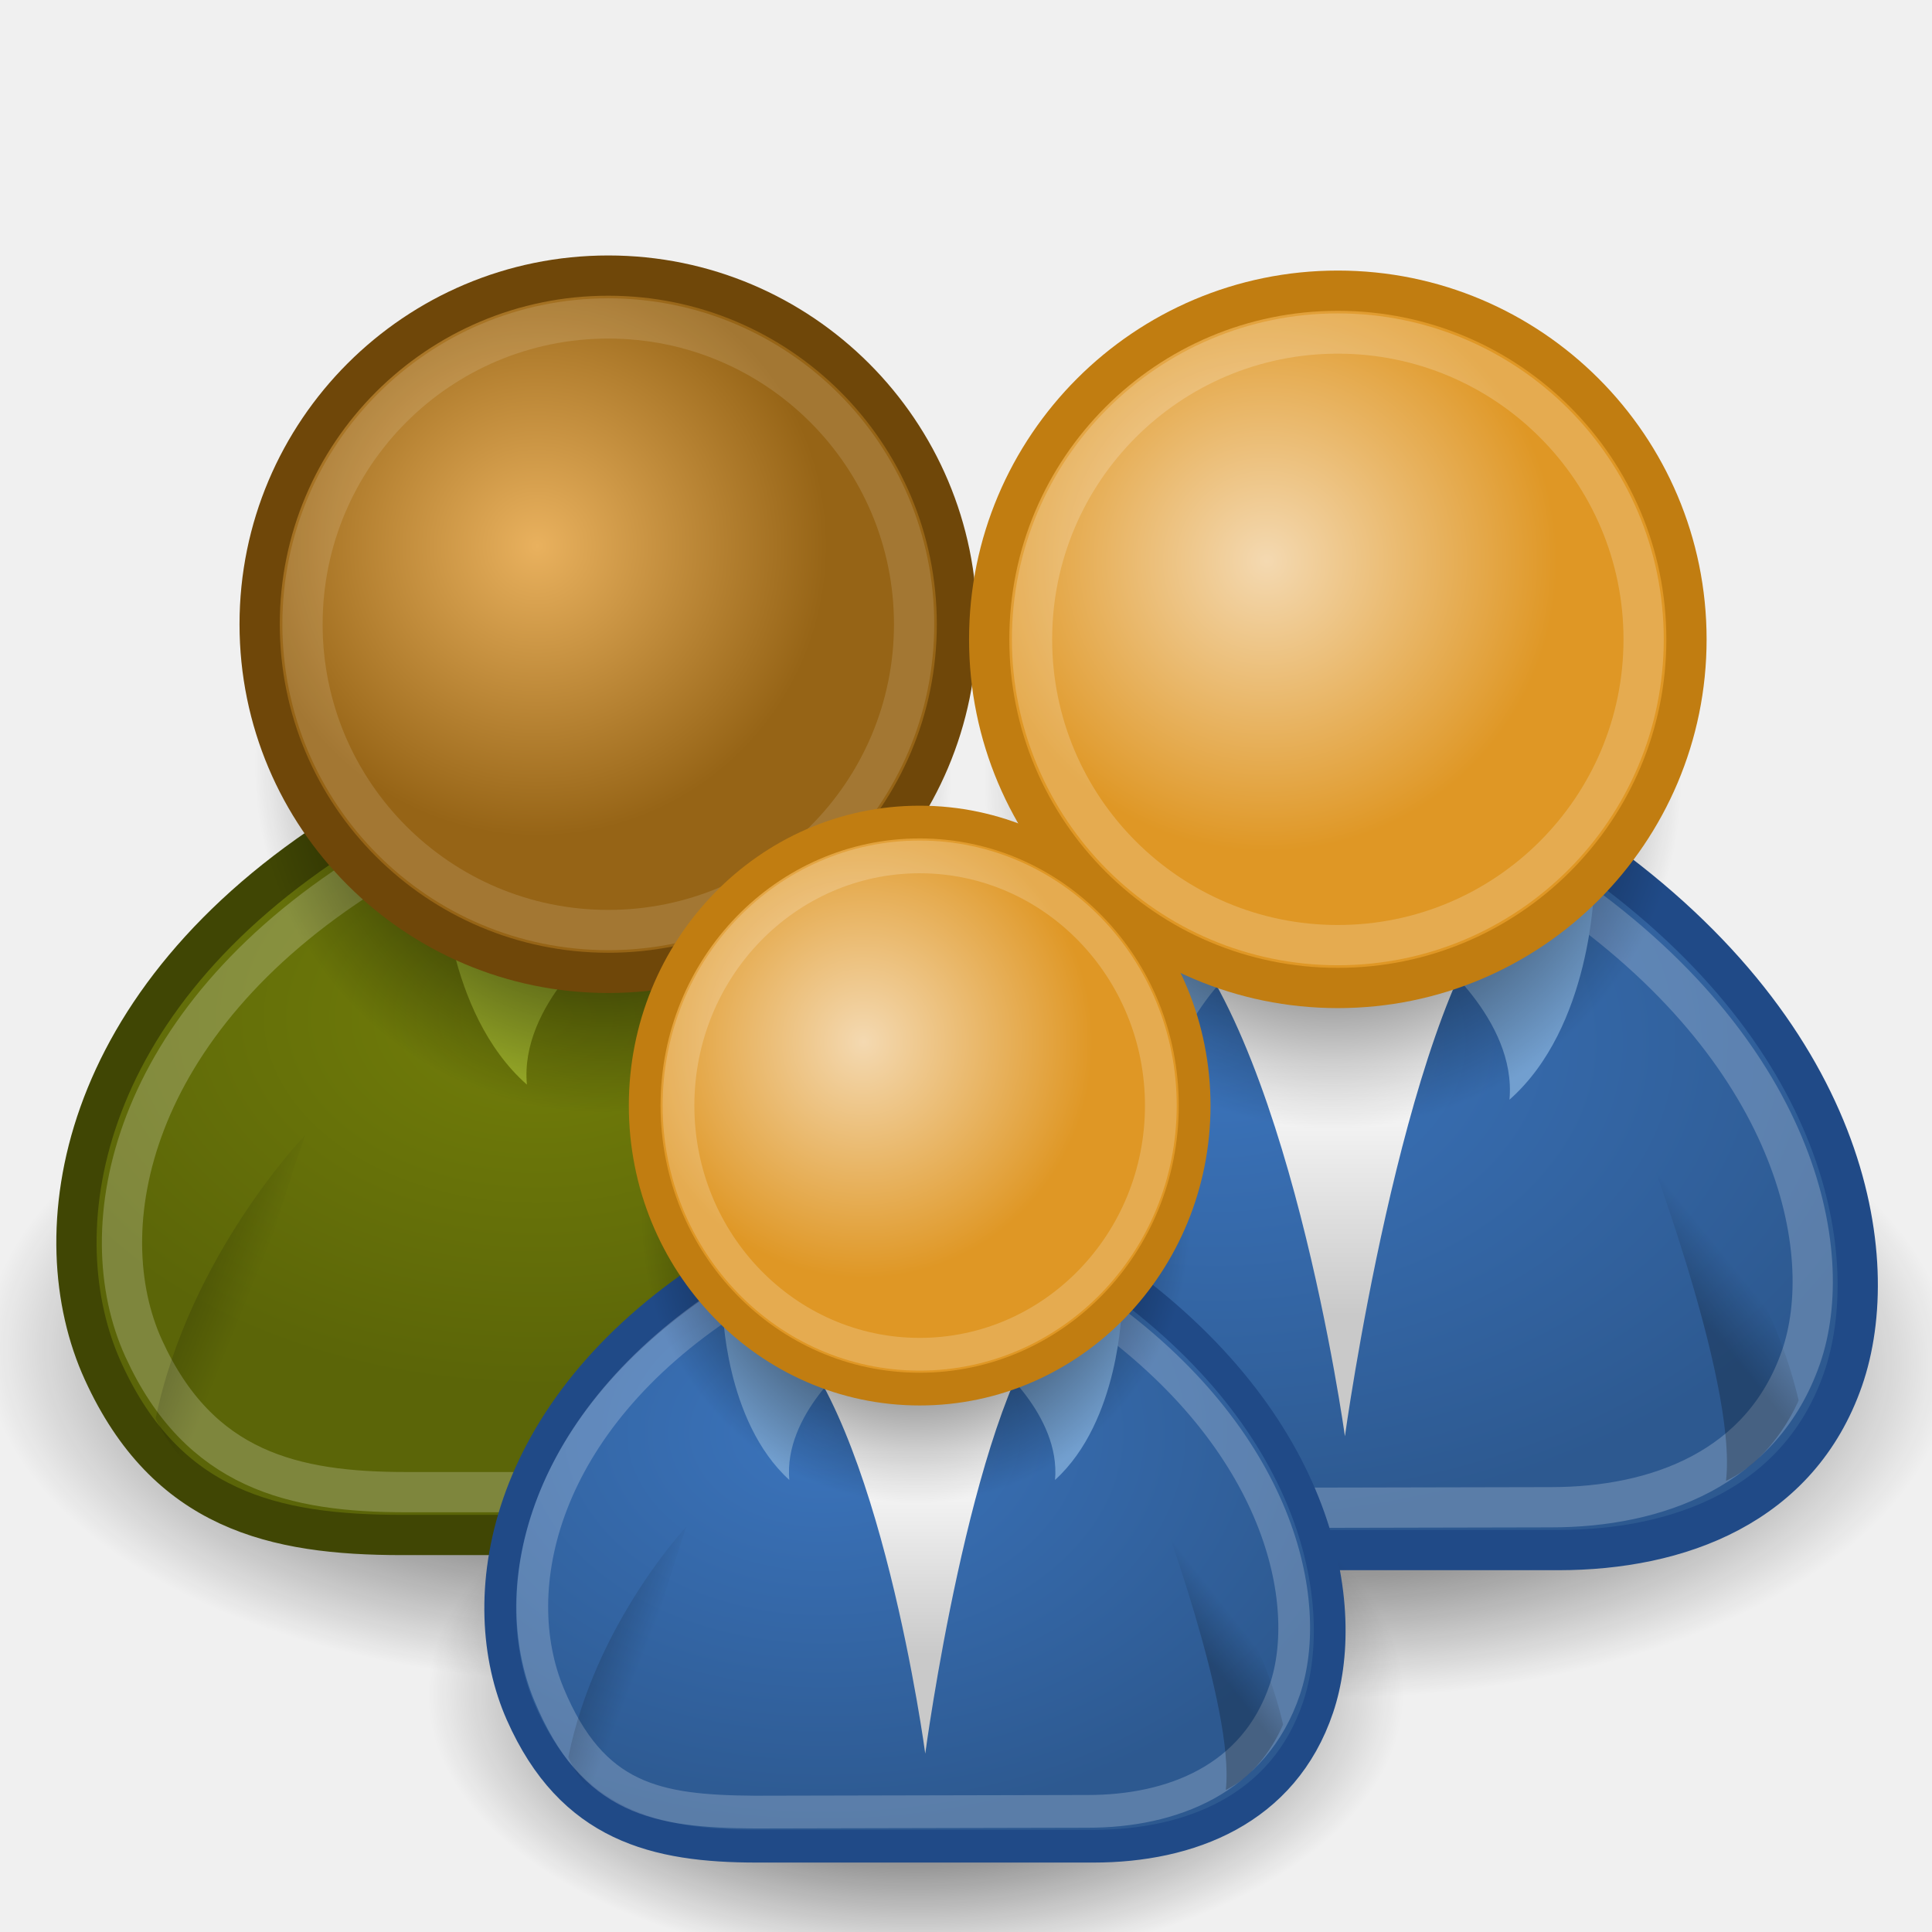
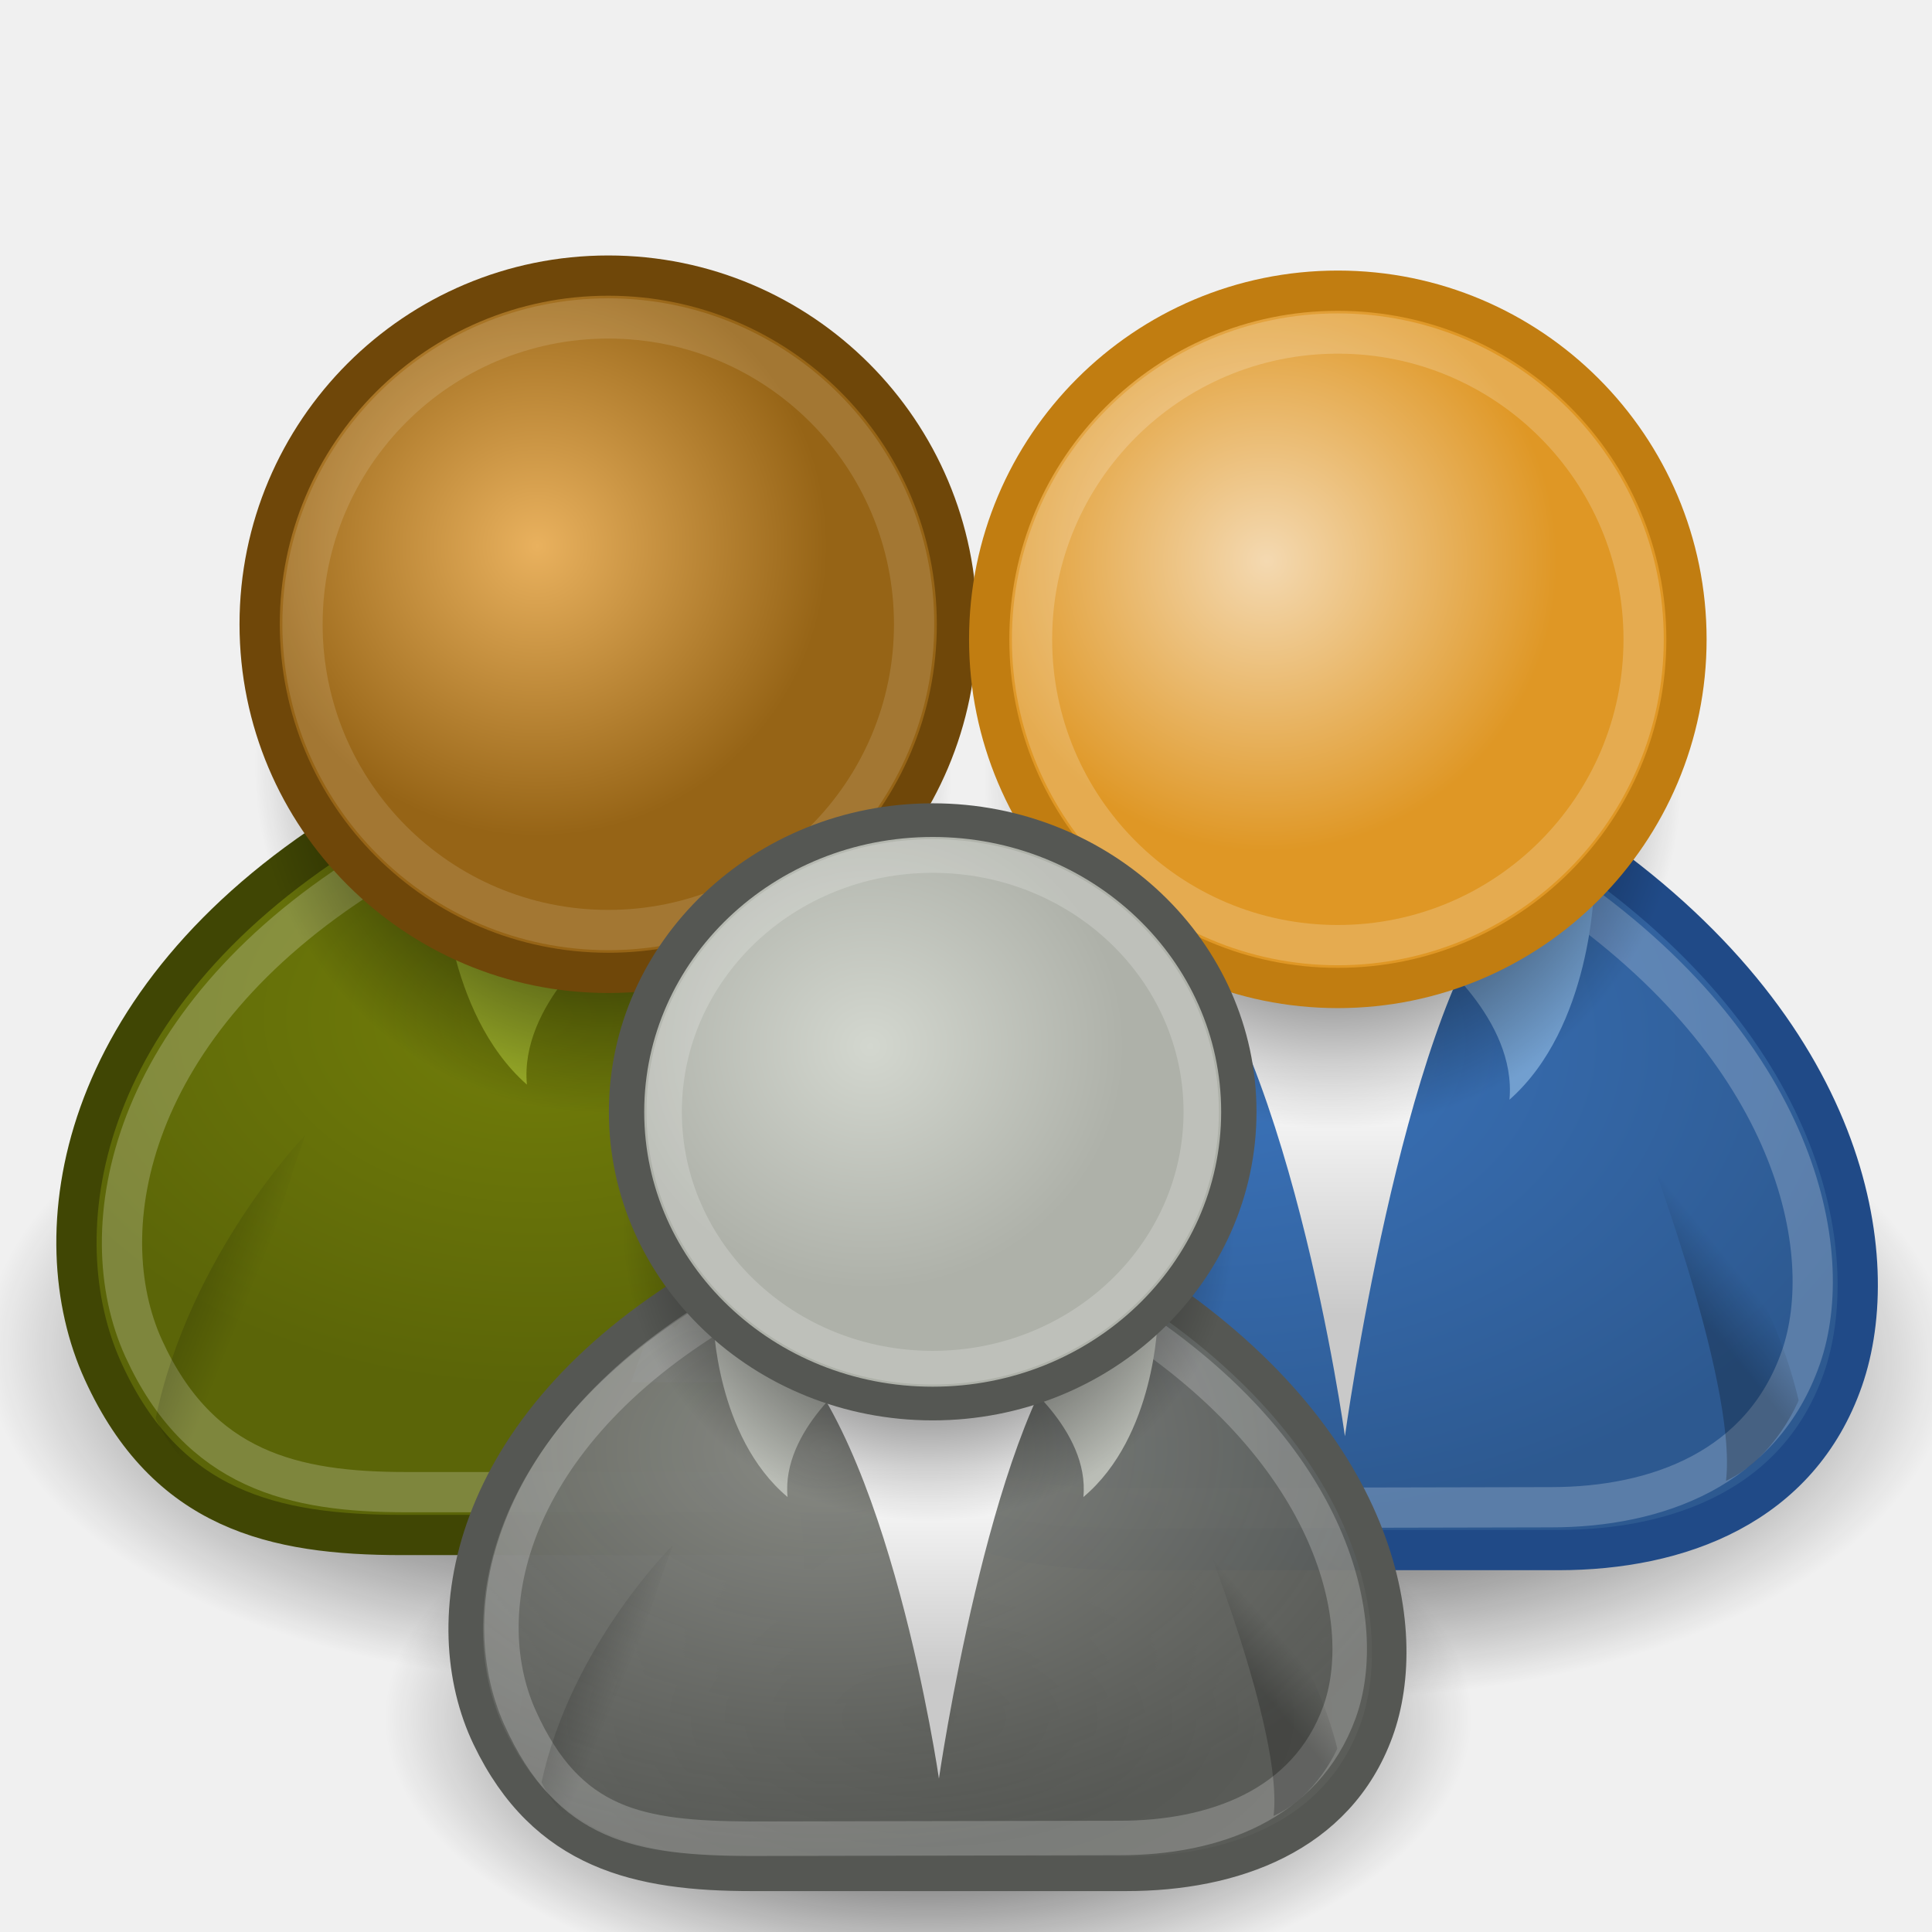
<svg xmlns="http://www.w3.org/2000/svg" xmlns:xlink="http://www.w3.org/1999/xlink" width="48px" height="48px" id="svg2108">
  <defs id="defs3">
+     <linearGradient xlink:href="#linearGradient3824" id="linearGradient1739" gradientUnits="userSpaceOnUse" gradientTransform="matrix(1.386065,0,0,1.320668,-57.80026,8.794486)" x1="30.936" y1="29.553" x2="30.936" y2="35.803" />
+     <linearGradient xlink:href="#linearGradient4356" id="linearGradient1736" gradientUnits="userSpaceOnUse" gradientTransform="matrix(-1.355135,0.277439,0.291178,1.291197,17.35724,3.355106)" x1="22.687" y1="36.39" x2="21.408" y2="35.74" />
+     <radialGradient xlink:href="#linearGradient3816" id="radialGradient1702" gradientUnits="userSpaceOnUse" cx="31.113" cy="19.009" fx="31.113" fy="19.009" r="8.662" />
+     <linearGradient id="linearGradient3493">
+       <stop id="stop3495" offset="0" style="stop-color:#888a85;stop-opacity:1;" />
+       <stop id="stop3497" offset="1" style="stop-color:#555753;stop-opacity:0.941;" />
+     </linearGradient>
+     <radialGradient xlink:href="#linearGradient3493" id="radialGradient1732" gradientUnits="userSpaceOnUse" gradientTransform="matrix(1.798508,3.805072e-16,-2.72323e-16,1.168568,-52.17368,24.56388)" cx="28.09" cy="27.203" fx="28.09" fy="27.203" r="13.565" />
+     <linearGradient xlink:href="#linearGradient3824" id="linearGradient1729" gradientUnits="userSpaceOnUse" gradientTransform="matrix(1.386065,0,0,1.320668,-40.58826,18.03917)" x1="30.936" y1="29.553" x2="30.936" y2="35.803" />
+     <radialGradient xlink:href="#linearGradient3816" id="radialGradient1708" gradientUnits="userSpaceOnUse" cx="31.113" cy="19.009" fx="31.113" fy="19.009" r="8.662" />
+     <linearGradient id="linearGradient2614">
+       <stop id="stop2616" offset="0" style="stop-color:#d3d7cf;stop-opacity:1;" />
+       <stop id="stop2618" offset="1" style="stop-color:#aeb1a9;stop-opacity:1;" />
+     </linearGradient>
+     <radialGradient xlink:href="#linearGradient2614" id="radialGradient1710" gradientUnits="userSpaceOnUse" gradientTransform="matrix(0.787998,3.877637e-16,-3.877637e-16,0.787998,6.221198,3.617627)" cx="29.345" cy="17.064" fx="29.345" fy="17.064" r="9.162" />
+     <linearGradient xlink:href="#linearGradient4356" id="linearGradient1720" gradientUnits="userSpaceOnUse" gradientTransform="matrix(1.363022,0.239817,-0.251693,1.298712,-31.9507,14.53746)" x1="20.662" y1="35.818" x2="22.627" y2="36.218" />
+     <linearGradient xlink:href="#linearGradient4356" id="linearGradient1717" gradientUnits="userSpaceOnUse" gradientTransform="matrix(-1.355135,0.277439,0.291178,1.291197,35.79723,12.82885)" x1="22.687" y1="36.39" x2="21.408" y2="35.74" />
    <linearGradient id="linearGradient4356">
      <stop style="stop-color:#000000;stop-opacity:1;" offset="0" id="stop4358" />
      <stop style="stop-color:#000000;stop-opacity:0;" offset="1" id="stop4360" />
    </linearGradient>
    <linearGradient id="linearGradient4344">
      <stop style="stop-color:#727e0a;stop-opacity:1;" offset="0" id="stop4346" />
      <stop style="stop-color:#5b6508;stop-opacity:1;" offset="1" id="stop4348" />
    </linearGradient>
    <linearGradient id="linearGradient4338">
      <stop id="stop4340" offset="0" style="stop-color:#e9b15e;stop-opacity:1;" />
      <stop id="stop4342" offset="1" style="stop-color:#966416;stop-opacity:1;" />
    </linearGradient>
    <linearGradient id="linearGradient4163">
      <stop style="stop-color:#3b74bc;stop-opacity:1;" offset="0" id="stop4165" />
      <stop style="stop-color:#2d5990;stop-opacity:1;" offset="1" id="stop4167" />
    </linearGradient>
    <linearGradient id="linearGradient3824">
      <stop style="stop-color:#ffffff;stop-opacity:1;" offset="0" id="stop3826" />
      <stop style="stop-color:#c9c9c9;stop-opacity:1;" offset="1" id="stop3828" />
    </linearGradient>
    <linearGradient id="linearGradient3816">
      <stop style="stop-color:#000000;stop-opacity:1;" offset="0" id="stop3818" />
      <stop style="stop-color:#000000;stop-opacity:0;" offset="1" id="stop3820" />
    </linearGradient>
    <linearGradient id="linearGradient3800">
      <stop style="stop-color:#f4d9b1;stop-opacity:1;" offset="0" id="stop3802" />
      <stop style="stop-color:#df9725;stop-opacity:1;" offset="1" id="stop3804" />
    </linearGradient>
    <radialGradient xlink:href="#linearGradient3800" id="radialGradient3806" cx="29.345" cy="17.064" fx="29.345" fy="17.064" r="9.162" gradientUnits="userSpaceOnUse" />
    <linearGradient xlink:href="#linearGradient3824" id="linearGradient4175" gradientUnits="userSpaceOnUse" x1="30.936" y1="29.553" x2="30.936" y2="35.803" gradientTransform="translate(0.707108,0)" />
    <linearGradient xlink:href="#linearGradient3824" id="linearGradient4326" gradientUnits="userSpaceOnUse" gradientTransform="translate(-12.41789,-7)" x1="30.936" y1="29.553" x2="30.936" y2="35.803" />
    <radialGradient xlink:href="#linearGradient4338" id="radialGradient4328" gradientUnits="userSpaceOnUse" gradientTransform="matrix(0.787998,0,0,0.787998,6.221198,3.617627)" cx="29.345" cy="17.064" fx="29.345" fy="17.064" r="9.162" />
    <radialGradient xlink:href="#linearGradient3816" id="radialGradient4330" gradientUnits="userSpaceOnUse" cx="31.113" cy="19.009" fx="31.113" fy="19.009" r="8.662" />
    <linearGradient xlink:href="#linearGradient3824" id="linearGradient4332" gradientUnits="userSpaceOnUse" x1="30.936" y1="29.553" x2="30.936" y2="35.803" gradientTransform="translate(-13.125,-7)" />
    <radialGradient xlink:href="#linearGradient3816" id="radialGradient4336" gradientUnits="userSpaceOnUse" cx="31.113" cy="19.009" fx="31.113" fy="19.009" r="8.662" />
    <radialGradient xlink:href="#linearGradient4344" id="radialGradient4350" cx="16.215" cy="19.836" fx="16.215" fy="19.836" r="13.565" gradientTransform="matrix(1,0,0,0.681917,0,8.233773)" gradientUnits="userSpaceOnUse" />
    <linearGradient xlink:href="#linearGradient4356" id="linearGradient4372" gradientUnits="userSpaceOnUse" gradientTransform="matrix(0.983375,0.181588,-0.181588,0.983375,-7.07212,-9.82492)" x1="20.662" y1="35.818" x2="22.627" y2="36.218" />
    <linearGradient xlink:href="#linearGradient4356" id="linearGradient4374" gradientUnits="userSpaceOnUse" gradientTransform="matrix(-0.977685,0.210075,0.210075,0.977685,41.80576,-11.11866)" x1="22.687" y1="36.39" x2="21.408" y2="35.74" />
    <linearGradient xlink:href="#linearGradient4356" id="linearGradient1366" gradientUnits="userSpaceOnUse" gradientTransform="matrix(-0.977685,0.210075,0.210075,0.977685,41.80576,-11.11866)" x1="22.687" y1="36.39" x2="21.408" y2="35.74" />
    <linearGradient xlink:href="#linearGradient4356" id="linearGradient1369" gradientUnits="userSpaceOnUse" gradientTransform="matrix(0.983375,0.181588,-0.181588,0.983375,-7.07212,-9.82492)" x1="20.662" y1="35.818" x2="22.627" y2="36.218" />
    <linearGradient xlink:href="#linearGradient3824" id="linearGradient1372" gradientUnits="userSpaceOnUse" gradientTransform="translate(-12.41789,-7)" x1="30.936" y1="29.553" x2="30.936" y2="35.803" />
    <radialGradient xlink:href="#linearGradient4344" id="radialGradient1381" gradientUnits="userSpaceOnUse" gradientTransform="matrix(1,0,0,0.681917,0,8.233773)" cx="16.215" cy="19.836" fx="16.215" fy="19.836" r="13.565" />
    <radialGradient xlink:href="#linearGradient3816" id="radialGradient1978" gradientUnits="userSpaceOnUse" cx="31.113" cy="19.009" fx="31.113" fy="19.009" r="8.662" />
    <radialGradient xlink:href="#linearGradient4163" id="radialGradient1980" gradientUnits="userSpaceOnUse" gradientTransform="matrix(1.297564,0,0,0.884831,-8.358505,4.940469)" cx="28.09" cy="27.203" fx="28.09" fy="27.203" r="13.565" />
    <linearGradient xlink:href="#linearGradient3824" id="linearGradient1982" gradientUnits="userSpaceOnUse" x1="30.936" y1="29.553" x2="30.936" y2="35.803" />
    <radialGradient xlink:href="#linearGradient3816" id="radialGradient1984" gradientUnits="userSpaceOnUse" cx="31.113" cy="19.009" fx="31.113" fy="19.009" r="8.662" />
    <radialGradient xlink:href="#linearGradient3800" id="radialGradient1986" gradientUnits="userSpaceOnUse" gradientTransform="matrix(0.787998,0,0,0.787998,6.221198,3.617627)" cx="29.345" cy="17.064" fx="29.345" fy="17.064" r="9.162" />
    <linearGradient xlink:href="#linearGradient4356" id="linearGradient1988" gradientUnits="userSpaceOnUse" gradientTransform="matrix(0.983375,0.181588,-0.181588,0.983375,6.231716,-2.651466)" x1="20.662" y1="35.818" x2="22.627" y2="36.218" />
    <linearGradient xlink:href="#linearGradient4356" id="linearGradient1990" gradientUnits="userSpaceOnUse" gradientTransform="matrix(-0.977685,0.210075,0.210075,0.977685,55.1096,-3.945209)" x1="22.687" y1="36.39" x2="21.408" y2="35.74" />
    <radialGradient xlink:href="#linearGradient3816" id="radialGradient2343" gradientUnits="userSpaceOnUse" cx="31.113" cy="19.009" fx="31.113" fy="19.009" r="8.662" />
    <radialGradient xlink:href="#linearGradient4163" id="radialGradient2345" gradientUnits="userSpaceOnUse" gradientTransform="matrix(1.297564,0,0,0.884831,-8.358505,4.940469)" cx="28.09" cy="27.203" fx="28.09" fy="27.203" r="13.565" />
    <linearGradient xlink:href="#linearGradient3824" id="linearGradient2347" gradientUnits="userSpaceOnUse" x1="30.936" y1="29.553" x2="30.936" y2="35.803" />
    <radialGradient xlink:href="#linearGradient3816" id="radialGradient2349" gradientUnits="userSpaceOnUse" cx="31.113" cy="19.009" fx="31.113" fy="19.009" r="8.662" />
    <radialGradient xlink:href="#linearGradient3800" id="radialGradient2351" gradientUnits="userSpaceOnUse" gradientTransform="matrix(0.787998,0,0,0.787998,6.221198,3.617627)" cx="29.345" cy="17.064" fx="29.345" fy="17.064" r="9.162" />
    <linearGradient xlink:href="#linearGradient4356" id="linearGradient2353" gradientUnits="userSpaceOnUse" gradientTransform="matrix(0.983375,0.181588,-0.181588,0.983375,6.231716,-2.651466)" x1="20.662" y1="35.818" x2="22.627" y2="36.218" />
    <linearGradient xlink:href="#linearGradient4356" id="linearGradient2355" gradientUnits="userSpaceOnUse" gradientTransform="matrix(-0.977685,0.210075,0.210075,0.977685,55.1096,-3.945209)" x1="22.687" y1="36.39" x2="21.408" y2="35.74" />
+     <linearGradient xlink:href="#linearGradient3824" id="linearGradient3573" gradientUnits="userSpaceOnUse" gradientTransform="matrix(1.386065,0,0,1.320668,-57.80026,8.794486)" x1="30.936" y1="29.553" x2="30.936" y2="35.803" />
+     <linearGradient xlink:href="#linearGradient4356" id="linearGradient3575" gradientUnits="userSpaceOnUse" gradientTransform="matrix(-1.355135,0.277439,0.291178,1.291197,17.35724,3.355106)" x1="22.687" y1="36.39" x2="21.408" y2="35.74" />
+     <radialGradient xlink:href="#linearGradient3816" id="radialGradient3577" gradientUnits="userSpaceOnUse" cx="31.113" cy="19.009" fx="31.113" fy="19.009" r="8.662" />
+     <radialGradient xlink:href="#linearGradient3493" id="radialGradient3579" gradientUnits="userSpaceOnUse" gradientTransform="matrix(1.798508,3.805072e-16,-2.72323e-16,1.168568,-52.17368,24.56388)" cx="28.09" cy="27.203" fx="28.09" fy="27.203" r="13.565" />
+     <linearGradient xlink:href="#linearGradient3824" id="linearGradient3581" gradientUnits="userSpaceOnUse" gradientTransform="matrix(1.386065,0,0,1.320668,-40.58826,18.03917)" x1="30.936" y1="29.553" x2="30.936" y2="35.803" />
+     <radialGradient xlink:href="#linearGradient3816" id="radialGradient3583" gradientUnits="userSpaceOnUse" cx="31.113" cy="19.009" fx="31.113" fy="19.009" r="8.662" />
+     <radialGradient xlink:href="#linearGradient2614" id="radialGradient3585" gradientUnits="userSpaceOnUse" gradientTransform="matrix(0.787998,3.877637e-16,-3.877637e-16,0.787998,6.221198,3.617627)" cx="29.345" cy="17.064" fx="29.345" fy="17.064" r="9.162" />
+     <linearGradient xlink:href="#linearGradient4356" id="linearGradient3587" gradientUnits="userSpaceOnUse" gradientTransform="matrix(1.363022,0.239817,-0.251693,1.298712,-31.9507,14.53746)" x1="20.662" y1="35.818" x2="22.627" y2="36.218" />
+     <linearGradient xlink:href="#linearGradient4356" id="linearGradient3589" gradientUnits="userSpaceOnUse" gradientTransform="matrix(-1.355135,0.277439,0.291178,1.291197,35.79723,12.82885)" x1="22.687" y1="36.39" x2="21.408" y2="35.74" />
  </defs>
  <g id="layer1" style="display:inline">
    <g id="g1965" transform="translate(-2.875,3.5)">
      <path d="M 39.775 19.009 A 8.662 8.662 0 1 1  22.451,19.009 A 8.662 8.662 0 1 1  39.775 19.009 z" id="path4177" style="opacity:1;color:black;fill:url(#radialGradient4336);fill-opacity:1;fill-rule:evenodd;stroke:none;stroke-width:1px;stroke-linecap:round;stroke-linejoin:round;marker:none;marker-start:none;marker-mid:none;marker-end:none;stroke-miterlimit:4;stroke-dasharray:none;stroke-dashoffset:0;stroke-opacity:1;visibility:visible;display:inline;overflow:visible" transform="matrix(1.77551,0,0,0.959183,-37.37822,11.77153)" />
      <path id="path2329" d="M 12.861,34.636 L 23.468,34.636 C 26.473,34.636 29.448,33.534 30.539,30.393 C 31.574,27.411 30.716,21.731 23.998,17.135 L 11.447,17.135 C 4.729,21.378 3.89,27.18 5.437,30.57 C 7.012,34.024 9.679,34.636 12.861,34.636 z " style="opacity:1;color:black;fill:url(#radialGradient1381);fill-opacity:1;fill-rule:evenodd;stroke:#404604;stroke-width:1px;stroke-linecap:round;stroke-linejoin:round;marker:none;marker-start:none;marker-mid:none;marker-end:none;stroke-miterlimit:4;stroke-dasharray:none;stroke-dashoffset:0;stroke-opacity:1;visibility:visible;display:inline;overflow:visible" />
      <path style="opacity:1;color:black;fill:#9db029;fill-opacity:1;fill-rule:evenodd;stroke:none;stroke-width:1px;stroke-linecap:round;stroke-linejoin:round;marker:none;marker-start:none;marker-mid:none;marker-end:none;stroke-miterlimit:4;stroke-dasharray:none;stroke-dashoffset:0;stroke-opacity:1;visibility:visible;display:inline;overflow:visible" d="M 17.932,19.787 C 17.932,19.787 15.781,21.447 15.966,23.447 C 13.925,21.647 13.867,18.196 13.867,18.196 L 17.932,19.787 z " id="path3812" />
      <path style="opacity:0.215;color:black;fill:none;fill-opacity:1;fill-rule:evenodd;stroke:white;stroke-width:1px;stroke-linecap:round;stroke-linejoin:round;marker:none;marker-start:none;marker-mid:none;marker-end:none;stroke-miterlimit:4;stroke-dasharray:none;stroke-dashoffset:0;stroke-opacity:1;visibility:visible;display:inline;overflow:visible" d="M 12.967,33.572 L 23.283,33.572 C 25.923,33.572 28.536,32.604 29.494,29.845 C 30.404,27.225 29.4,22.237 23.499,18.199 L 11.974,18.199 C 6.074,21.926 5.086,27.023 6.445,30 C 7.829,33.034 10.172,33.572 12.967,33.572 z " id="path3838" />
      <path id="path3810" d="M 18.911,19.787 C 18.911,19.787 21.062,21.447 20.877,23.447 C 22.918,21.647 22.977,18.196 22.977,18.196 L 18.911,19.787 z " style="opacity:1;color:black;fill:#9db029;fill-opacity:1;fill-rule:evenodd;stroke:none;stroke-width:1px;stroke-linecap:round;stroke-linejoin:round;marker:none;marker-start:none;marker-mid:none;marker-end:none;stroke-miterlimit:4;stroke-dasharray:none;stroke-dashoffset:0;stroke-opacity:1;visibility:visible;display:inline;overflow:visible" />
      <path transform="translate(-13.25,-3.5)" style="opacity:1;color:black;fill:url(#radialGradient4330);fill-opacity:1;fill-rule:evenodd;stroke:none;stroke-width:1px;stroke-linecap:round;stroke-linejoin:round;marker:none;marker-start:none;marker-mid:none;marker-end:none;stroke-miterlimit:4;stroke-dasharray:none;stroke-dashoffset:0;stroke-opacity:1;visibility:visible;display:inline;overflow:visible" id="path3814" d="M 39.775 19.009 A 8.662 8.662 0 1 1  22.451,19.009 A 8.662 8.662 0 1 1  39.775 19.009 z" />
      <path transform="translate(-13.125,-7)" d="M 39.775 19.009 A 8.662 8.662 0 1 1  22.451,19.009 A 8.662 8.662 0 1 1  39.775 19.009 z" id="path2327" style="opacity:1;color:black;fill:url(#radialGradient4328);fill-opacity:1;fill-rule:evenodd;stroke:#6f4709;stroke-width:1px;stroke-linecap:round;stroke-linejoin:round;marker:none;marker-start:none;marker-mid:none;marker-end:none;stroke-miterlimit:4;stroke-dasharray:none;stroke-dashoffset:0;stroke-opacity:1;visibility:visible;display:inline;overflow:visible" />
      <path transform="matrix(0.877095,0,0,0.877095,-9.301073,-4.663733)" style="opacity:0.127;color:black;fill:none;fill-opacity:1;fill-rule:evenodd;stroke:white;stroke-width:1.14px;stroke-linecap:round;stroke-linejoin:round;marker:none;marker-start:none;marker-mid:none;marker-end:none;stroke-miterlimit:4;stroke-dasharray:none;stroke-dashoffset:0;stroke-opacity:1;visibility:visible;display:inline;overflow:visible" id="path3834" d="M 39.775 19.009 A 8.662 8.662 0 1 1  22.451,19.009 A 8.662 8.662 0 1 1  39.775 19.009 z" />
      <path id="path4173" d="M 22.584,27.035 L 26.827,27.035 L 24.352,24.737 L 23.821,25.444 L 23.291,24.913 L 22.584,27.035 z " style="opacity:1;color:black;fill:url(#linearGradient1372);fill-opacity:1;fill-rule:evenodd;stroke:none;stroke-width:1px;stroke-linecap:round;stroke-linejoin:round;marker:none;marker-start:none;marker-mid:none;marker-end:none;stroke-miterlimit:4;stroke-dasharray:none;stroke-dashoffset:0;stroke-opacity:1;visibility:visible;display:inline;overflow:visible" />
      <path id="path4368" d="M 8.548,33.602 C 7.3,33.057 6.742,31.743 6.742,31.743 C 7.583,27.674 10.462,24.697 10.462,24.697 C 10.462,24.697 8.183,31.109 8.548,33.602 z " style="opacity:0.228;color:black;fill:url(#linearGradient1369);fill-opacity:1;fill-rule:evenodd;stroke:none;stroke-width:1px;stroke-linecap:round;stroke-linejoin:round;marker:none;marker-start:none;marker-mid:none;marker-end:none;stroke-miterlimit:4;stroke-dasharray:none;stroke-dashoffset:0;stroke-opacity:1;visibility:visible;display:inline;overflow:visible" />
      <path style="opacity:0.228;color:black;fill:url(#linearGradient1366);fill-opacity:1;fill-rule:evenodd;stroke:none;stroke-width:1px;stroke-linecap:round;stroke-linejoin:round;marker:none;marker-start:none;marker-mid:none;marker-end:none;stroke-miterlimit:4;stroke-dasharray:none;stroke-dashoffset:0;stroke-opacity:1;visibility:visible;display:inline;overflow:visible" d="M 27.454,32.743 C 28.685,32.162 29.258,30.741 29.258,30.741 C 28.299,26.698 25.282,23.898 25.282,23.898 C 25.282,23.898 27.746,30.241 27.454,32.743 z " id="path4370" />
    </g>
  </g>
  <g id="layer2" style="opacity:1;display:inline">
    <g id="g1952" transform="translate(2.125,-3.125)">
      <path d="M 39.775 19.009 A 8.662 8.662 0 1 1  22.451,19.009 A 8.662 8.662 0 1 1  39.775 19.009 z" id="path4306" style="opacity:1;color:black;fill:url(#radialGradient1978);fill-opacity:1;fill-rule:evenodd;stroke:none;stroke-width:1px;stroke-linecap:round;stroke-linejoin:round;marker:none;marker-start:none;marker-mid:none;marker-end:none;stroke-miterlimit:4;stroke-dasharray:none;stroke-dashoffset:0;stroke-opacity:1;visibility:visible;display:inline;overflow:visible" transform="matrix(1.77551,0,0,0.959183,-24.25322,18.77153)" />
      <path id="path4308" d="M 25.986,41.636 L 36.593,41.636 C 39.598,41.636 42.573,40.534 43.664,37.393 C 44.699,34.411 43.841,28.731 37.123,24.135 L 24.572,24.135 C 17.854,28.378 17.015,34.18 18.562,37.57 C 20.137,41.024 22.804,41.636 25.986,41.636 z " style="opacity:1;color:black;fill:url(#radialGradient1980);fill-opacity:1;fill-rule:evenodd;stroke:#204a87;stroke-width:1px;stroke-linecap:round;stroke-linejoin:round;marker:none;marker-start:none;marker-mid:none;marker-end:none;stroke-miterlimit:4;stroke-dasharray:none;stroke-dashoffset:0;stroke-opacity:1;visibility:visible;display:inline;overflow:visible" />
      <path id="path4310" d="M 26.693,25.726 C 29.875,28.555 31.289,38.808 31.289,38.808 C 31.289,38.808 32.704,28.555 35.179,25.549 L 26.693,25.726 z " style="opacity:1;color:black;fill:url(#linearGradient1982);fill-opacity:1;fill-rule:evenodd;stroke:none;stroke-width:1px;stroke-linecap:round;stroke-linejoin:round;marker:none;marker-start:none;marker-mid:none;marker-end:none;stroke-miterlimit:4;stroke-dasharray:none;stroke-dashoffset:0;stroke-opacity:1;visibility:visible;display:inline;overflow:visible" />
      <path style="opacity:1;color:black;fill:#729fcf;fill-opacity:1;fill-rule:evenodd;stroke:none;stroke-width:1px;stroke-linecap:round;stroke-linejoin:round;marker:none;marker-start:none;marker-mid:none;marker-end:none;stroke-miterlimit:4;stroke-dasharray:none;stroke-dashoffset:0;stroke-opacity:1;visibility:visible;display:inline;overflow:visible" d="M 28.973,26.787 C 28.973,26.787 26.821,28.447 27.007,30.447 C 24.966,28.647 24.907,25.196 24.907,25.196 L 28.973,26.787 z " id="path4312" />
      <path style="opacity:0.215;color:black;fill:none;fill-opacity:1;fill-rule:evenodd;stroke:white;stroke-width:1px;stroke-linecap:round;stroke-linejoin:round;marker:none;marker-start:none;marker-mid:none;marker-end:none;stroke-miterlimit:4;stroke-dasharray:none;stroke-dashoffset:0;stroke-opacity:1;visibility:visible;display:inline;overflow:visible" d="M 25.915,40.594 L 36.408,40.572 C 39.048,40.572 41.661,39.604 42.619,36.845 C 43.529,34.225 42.525,29.237 36.624,25.199 L 25.099,24.956 C 19.199,28.683 18.057,33.779 19.437,37 C 20.818,40.221 22.833,40.572 25.915,40.594 z " id="path4314" />
      <path id="path4316" d="M 33.411,26.787 C 33.411,26.787 35.562,28.447 35.377,30.447 C 37.418,28.647 37.477,25.196 37.477,25.196 L 33.411,26.787 z " style="opacity:1;color:black;fill:#729fcf;fill-opacity:1;fill-rule:evenodd;stroke:none;stroke-width:1px;stroke-linecap:round;stroke-linejoin:round;marker:none;marker-start:none;marker-mid:none;marker-end:none;stroke-miterlimit:4;stroke-dasharray:none;stroke-dashoffset:0;stroke-opacity:1;visibility:visible;display:inline;overflow:visible" />
      <path transform="translate(-0.125,3.5)" style="opacity:1;color:black;fill:url(#radialGradient1984);fill-opacity:1;fill-rule:evenodd;stroke:none;stroke-width:1px;stroke-linecap:round;stroke-linejoin:round;marker:none;marker-start:none;marker-mid:none;marker-end:none;stroke-miterlimit:4;stroke-dasharray:none;stroke-dashoffset:0;stroke-opacity:1;visibility:visible;display:inline;overflow:visible" id="path4318" d="M 39.775 19.009 A 8.662 8.662 0 1 1  22.451,19.009 A 8.662 8.662 0 1 1  39.775 19.009 z" />
      <path d="M 39.775 19.009 A 8.662 8.662 0 1 1  22.451,19.009 A 8.662 8.662 0 1 1  39.775 19.009 z" id="path4320" style="opacity:1;color:black;fill:url(#radialGradient1986);fill-opacity:1;fill-rule:evenodd;stroke:#c17d11;stroke-width:1px;stroke-linecap:round;stroke-linejoin:round;marker:none;marker-start:none;marker-mid:none;marker-end:none;stroke-miterlimit:4;stroke-dasharray:none;stroke-dashoffset:0;stroke-opacity:1;visibility:visible;display:inline;overflow:visible" />
      <path transform="matrix(0.877095,0,0,0.877095,3.823927,2.336267)" style="opacity:0.196;color:black;fill:none;fill-opacity:1;fill-rule:evenodd;stroke:white;stroke-width:1.14px;stroke-linecap:round;stroke-linejoin:round;marker:none;marker-start:none;marker-mid:none;marker-end:none;stroke-miterlimit:4;stroke-dasharray:none;stroke-dashoffset:0;stroke-opacity:1;visibility:visible;display:inline;overflow:visible" id="path4322" d="M 39.775 19.009 A 8.662 8.662 0 1 1  22.451,19.009 A 8.662 8.662 0 1 1  39.775 19.009 z" />
      <path id="path4354" d="M 21.852,40.775 C 20.604,40.23 20.046,38.917 20.046,38.917 C 20.887,34.848 23.766,31.871 23.766,31.871 C 23.766,31.871 21.486,38.282 21.852,40.775 z " style="opacity:0.228;color:black;fill:url(#linearGradient1988);fill-opacity:1;fill-rule:evenodd;stroke:none;stroke-width:1px;stroke-linecap:round;stroke-linejoin:round;marker:none;marker-start:none;marker-mid:none;marker-end:none;stroke-miterlimit:4;stroke-dasharray:none;stroke-dashoffset:0;stroke-opacity:1;visibility:visible;display:inline;overflow:visible" />
      <path style="opacity:0.228;color:black;fill:url(#linearGradient1990);fill-opacity:1;fill-rule:evenodd;stroke:none;stroke-width:1px;stroke-linecap:round;stroke-linejoin:round;marker:none;marker-start:none;marker-mid:none;marker-end:none;stroke-miterlimit:4;stroke-dasharray:none;stroke-dashoffset:0;stroke-opacity:1;visibility:visible;display:inline;overflow:visible" d="M 40.757,39.917 C 41.989,39.336 42.562,37.915 42.562,37.915 C 41.603,33.872 38.586,31.072 38.586,31.072 C 38.586,31.072 41.05,37.414 40.757,39.917 z " id="path4364" />
    </g>
  </g>
  <g id="layer3">
    <g style="opacity:1;display:inline" id="g2292" transform="translate(-8.237686,3.795331)">
-       <g id="g2330" transform="matrix(0.788681,0,0,0.813202,6.548296,8.214314)">
-         <path transform="matrix(1.77551,0,0,0.959183,-24.25322,18.77153)" style="opacity:1;color:black;fill:url(#radialGradient2343);fill-opacity:1;fill-rule:evenodd;stroke:none;stroke-width:1px;stroke-linecap:round;stroke-linejoin:round;marker:none;marker-start:none;marker-mid:none;marker-end:none;stroke-miterlimit:4;stroke-dasharray:none;stroke-dashoffset:0;stroke-opacity:1;visibility:visible;display:inline;overflow:visible" id="path2294" d="M 39.775 19.009 A 8.662 8.662 0 1 1  22.451,19.009 A 8.662 8.662 0 1 1  39.775 19.009 z" />
-         <path style="opacity:1;color:black;fill:url(#radialGradient2345);fill-opacity:1;fill-rule:evenodd;stroke:#204a87;stroke-width:1px;stroke-linecap:round;stroke-linejoin:round;marker:none;marker-start:none;marker-mid:none;marker-end:none;stroke-miterlimit:4;stroke-dasharray:none;stroke-dashoffset:0;stroke-opacity:1;visibility:visible;display:inline;overflow:visible" d="M 25.986,41.636 L 36.593,41.636 C 39.598,41.636 42.573,40.534 43.664,37.393 C 44.699,34.411 43.841,28.731 37.123,24.135 L 24.572,24.135 C 17.854,28.378 17.015,34.18 18.562,37.57 C 20.137,41.024 22.804,41.636 25.986,41.636 z " id="path2296" />
-         <path style="opacity:1;color:black;fill:url(#linearGradient2347);fill-opacity:1;fill-rule:evenodd;stroke:none;stroke-width:1px;stroke-linecap:round;stroke-linejoin:round;marker:none;marker-start:none;marker-mid:none;marker-end:none;stroke-miterlimit:4;stroke-dasharray:none;stroke-dashoffset:0;stroke-opacity:1;visibility:visible;display:inline;overflow:visible" d="M 26.693,25.726 C 29.875,28.555 31.289,38.808 31.289,38.808 C 31.289,38.808 32.704,28.555 35.179,25.549 L 26.693,25.726 z " id="path2298" />
-         <path id="path2300" d="M 28.973,26.787 C 28.973,26.787 26.821,28.447 27.007,30.447 C 24.966,28.647 24.907,25.196 24.907,25.196 L 28.973,26.787 z " style="opacity:1;color:black;fill:#729fcf;fill-opacity:1;fill-rule:evenodd;stroke:none;stroke-width:1px;stroke-linecap:round;stroke-linejoin:round;marker:none;marker-start:none;marker-mid:none;marker-end:none;stroke-miterlimit:4;stroke-dasharray:none;stroke-dashoffset:0;stroke-opacity:1;visibility:visible;display:inline;overflow:visible" />
-         <path id="path2302" d="M 25.915,40.594 L 36.408,40.572 C 39.048,40.572 41.661,39.604 42.619,36.845 C 43.529,34.225 42.525,29.237 36.624,25.199 L 25.099,24.956 C 19.199,28.683 18.057,33.779 19.437,37 C 20.818,40.221 22.833,40.572 25.915,40.594 z " style="opacity:0.215;color:black;fill:none;fill-opacity:1;fill-rule:evenodd;stroke:white;stroke-width:1px;stroke-linecap:round;stroke-linejoin:round;marker:none;marker-start:none;marker-mid:none;marker-end:none;stroke-miterlimit:4;stroke-dasharray:none;stroke-dashoffset:0;stroke-opacity:1;visibility:visible;display:inline;overflow:visible" />
-         <path style="opacity:1;color:black;fill:#729fcf;fill-opacity:1;fill-rule:evenodd;stroke:none;stroke-width:1px;stroke-linecap:round;stroke-linejoin:round;marker:none;marker-start:none;marker-mid:none;marker-end:none;stroke-miterlimit:4;stroke-dasharray:none;stroke-dashoffset:0;stroke-opacity:1;visibility:visible;display:inline;overflow:visible" d="M 33.411,26.787 C 33.411,26.787 35.562,28.447 35.377,30.447 C 37.418,28.647 37.477,25.196 37.477,25.196 L 33.411,26.787 z " id="path2304" />
-         <path d="M 39.775 19.009 A 8.662 8.662 0 1 1  22.451,19.009 A 8.662 8.662 0 1 1  39.775 19.009 z" id="path2306" style="opacity:1;color:black;fill:url(#radialGradient2349);fill-opacity:1;fill-rule:evenodd;stroke:none;stroke-width:1px;stroke-linecap:round;stroke-linejoin:round;marker:none;marker-start:none;marker-mid:none;marker-end:none;stroke-miterlimit:4;stroke-dasharray:none;stroke-dashoffset:0;stroke-opacity:1;visibility:visible;display:inline;overflow:visible" transform="translate(-0.125,3.5)" />
-         <path style="opacity:1;color:black;fill:url(#radialGradient2351);fill-opacity:1;fill-rule:evenodd;stroke:#c17d11;stroke-width:1px;stroke-linecap:round;stroke-linejoin:round;marker:none;marker-start:none;marker-mid:none;marker-end:none;stroke-miterlimit:4;stroke-dasharray:none;stroke-dashoffset:0;stroke-opacity:1;visibility:visible;display:inline;overflow:visible" id="path2308" d="M 39.775 19.009 A 8.662 8.662 0 1 1  22.451,19.009 A 8.662 8.662 0 1 1  39.775 19.009 z" />
-         <path d="M 39.775 19.009 A 8.662 8.662 0 1 1  22.451,19.009 A 8.662 8.662 0 1 1  39.775 19.009 z" id="path2310" style="opacity:0.196;color:black;fill:none;fill-opacity:1;fill-rule:evenodd;stroke:white;stroke-width:1.14px;stroke-linecap:round;stroke-linejoin:round;marker:none;marker-start:none;marker-mid:none;marker-end:none;stroke-miterlimit:4;stroke-dasharray:none;stroke-dashoffset:0;stroke-opacity:1;visibility:visible;display:inline;overflow:visible" transform="matrix(0.877095,0,0,0.877095,3.823927,2.336267)" />
-         <path style="opacity:0.228;color:black;fill:url(#linearGradient2353);fill-opacity:1;fill-rule:evenodd;stroke:none;stroke-width:1px;stroke-linecap:round;stroke-linejoin:round;marker:none;marker-start:none;marker-mid:none;marker-end:none;stroke-miterlimit:4;stroke-dasharray:none;stroke-dashoffset:0;stroke-opacity:1;visibility:visible;display:inline;overflow:visible" d="M 21.852,40.775 C 20.604,40.23 20.046,38.917 20.046,38.917 C 20.887,34.848 23.766,31.871 23.766,31.871 C 23.766,31.871 21.486,38.282 21.852,40.775 z " id="path2312" />
-         <path id="path2314" d="M 40.757,39.917 C 41.989,39.336 42.562,37.915 42.562,37.915 C 41.603,33.872 38.586,31.072 38.586,31.072 C 38.586,31.072 41.05,37.414 40.757,39.917 z " style="opacity:0.228;color:black;fill:url(#linearGradient2355);fill-opacity:1;fill-rule:evenodd;stroke:none;stroke-width:1px;stroke-linecap:round;stroke-linejoin:round;marker:none;marker-start:none;marker-mid:none;marker-end:none;stroke-miterlimit:4;stroke-dasharray:none;stroke-dashoffset:0;stroke-opacity:1;visibility:visible;display:inline;overflow:visible" />
+       <g id="g3540" transform="matrix(0.63351,0,0,0.63351,29.8034,-3.50389)">
+         <path id="path3514" d="M -9.286,53.743 L -3.405,53.743 L -6.835,50.708 L -7.57,51.642 L -8.305,50.941 L -9.286,53.743 z " style="color:#000000;fill:url(#linearGradient3573);fill-opacity:1;fill-rule:evenodd;stroke:none;stroke-width:1px;stroke-linecap:round;stroke-linejoin:round;marker:none;marker-start:none;marker-mid:none;marker-end:none;stroke-miterlimit:4;stroke-dasharray:none;stroke-dashoffset:0;stroke-opacity:1;visibility:visible;display:inline;overflow:visible" />
+         <path style="opacity:0.228;color:#000000;fill:url(#linearGradient3575);fill-opacity:1;fill-rule:evenodd;stroke:none;stroke-width:1px;stroke-linecap:round;stroke-linejoin:round;marker:none;marker-start:none;marker-mid:none;marker-end:none;stroke-miterlimit:4;stroke-dasharray:none;stroke-dashoffset:0;stroke-opacity:1;visibility:visible;display:inline;overflow:visible" d="M -2.536,61.282 C -0.829,60.515 -0.035,58.638 -0.035,58.638 C -1.364,53.298 -5.546,49.601 -5.546,49.601 C -5.546,49.601 -2.13,57.977 -2.536,61.282 z " id="path3516" />
+         <path d="M 39.775 19.009 A 8.662 8.662 0 1 1  22.451,19.009 A 8.662 8.662 0 1 1  39.775 19.009 z" id="path3518" style="color:#000000;fill:url(#radialGradient3577);fill-opacity:1;fill-rule:evenodd;stroke:none;stroke-width:1px;stroke-linecap:round;stroke-linejoin:round;marker:none;marker-start:none;marker-mid:none;marker-end:none;stroke-miterlimit:4;stroke-dasharray:none;stroke-dashoffset:0;stroke-opacity:1;visibility:visible;display:inline;overflow:visible" transform="matrix(2.460972,0,0,1.266762,-74.20479,42.83012)" />
+         <path id="path3520" d="M -4.57,73.027 L 10.132,73.027 C 14.297,73.027 18.421,71.571 19.933,67.423 C 21.368,63.485 20.178,55.984 10.867,49.914 L -6.53,49.914 C -15.841,55.517 -17.004,63.18 -14.861,67.657 C -12.677,72.218 -8.98,73.027 -4.57,73.027 z " style="color:#000000;fill:url(#radialGradient3579);fill-opacity:1;fill-rule:evenodd;stroke:#555753;stroke-width:1.353px;stroke-linecap:round;stroke-linejoin:round;marker:none;marker-start:none;marker-mid:none;marker-end:none;stroke-miterlimit:4;stroke-dasharray:none;stroke-dashoffset:0;stroke-opacity:1;visibility:visible;display:inline;overflow:visible" />
+         <path id="path3522" d="M -3.59,52.015 C 0.821,55.75 2.781,69.291 2.781,69.291 C 2.781,69.291 4.741,55.75 8.172,51.781 L -3.59,52.015 z " style="color:#000000;fill:url(#linearGradient3581);fill-opacity:1;fill-rule:evenodd;stroke:none;stroke-width:1px;stroke-linecap:round;stroke-linejoin:round;marker:none;marker-start:none;marker-mid:none;marker-end:none;stroke-miterlimit:4;stroke-dasharray:none;stroke-dashoffset:0;stroke-opacity:1;visibility:visible;display:inline;overflow:visible" />
+         <path style="color:#000000;fill:#babdb6;fill-opacity:1;fill-rule:evenodd;stroke:none;stroke-width:1px;stroke-linecap:round;stroke-linejoin:round;marker:none;marker-start:none;marker-mid:none;marker-end:none;stroke-miterlimit:4;stroke-dasharray:none;stroke-dashoffset:0;stroke-opacity:1;visibility:visible;display:inline;overflow:visible" d="M -0.43,53.416 C -0.43,53.416 -3.412,55.608 -3.155,58.25 C -5.984,55.872 -6.066,51.314 -6.066,51.314 L -0.43,53.416 z " id="path3524" />
+         <path style="opacity:0.215;color:#000000;fill:none;fill-opacity:1;fill-rule:evenodd;stroke:#ffffff;stroke-width:1.353px;stroke-linecap:round;stroke-linejoin:round;marker:none;marker-start:none;marker-mid:none;marker-end:none;stroke-miterlimit:4;stroke-dasharray:none;stroke-dashoffset:0;stroke-opacity:1;visibility:visible;display:inline;overflow:visible" d="M -4.669,71.65 L 9.876,71.621 C 13.535,71.621 17.157,70.343 18.485,66.699 C 19.746,63.24 18.354,56.651 10.175,51.319 L -5.799,50.998 C -13.977,55.92 -15.56,62.651 -13.647,66.904 C -11.733,71.158 -8.941,71.621 -4.669,71.65 z " id="path3526" />
+         <path id="path3528" d="M 5.721,53.416 C 5.721,53.416 8.703,55.608 8.446,58.25 C 11.276,55.872 11.357,51.314 11.357,51.314 L 5.721,53.416 z " style="color:#000000;fill:#babdb6;fill-opacity:1;fill-rule:evenodd;stroke:none;stroke-width:1px;stroke-linecap:round;stroke-linejoin:round;marker:none;marker-start:none;marker-mid:none;marker-end:none;stroke-miterlimit:4;stroke-dasharray:none;stroke-dashoffset:0;stroke-opacity:1;visibility:visible;display:inline;overflow:visible" />
+         <path transform="matrix(1.386065,0,0,1.320668,-40.76151,22.6615)" style="color:#000000;fill:url(#radialGradient3583);fill-opacity:1;fill-rule:evenodd;stroke:none;stroke-width:1px;stroke-linecap:round;stroke-linejoin:round;marker:none;marker-start:none;marker-mid:none;marker-end:none;stroke-miterlimit:4;stroke-dasharray:none;stroke-dashoffset:0;stroke-opacity:1;visibility:visible;display:inline;overflow:visible" id="path3530" d="M 39.775 19.009 A 8.662 8.662 0 1 1  22.451,19.009 A 8.662 8.662 0 1 1  39.775 19.009 z" />
+         <path transform="matrix(1.386065,0,0,1.320668,-40.58825,18.03917)" d="M 39.775 19.009 A 8.662 8.662 0 1 1  22.451,19.009 A 8.662 8.662 0 1 1  39.775 19.009 z" id="path3532" style="color:#000000;fill:url(#radialGradient3585);fill-opacity:1;fill-rule:evenodd;stroke:#555753;stroke-width:1px;stroke-linecap:round;stroke-linejoin:round;marker:none;marker-start:none;marker-mid:none;marker-end:none;stroke-miterlimit:4;stroke-dasharray:none;stroke-dashoffset:0;stroke-opacity:1;visibility:visible;display:inline;overflow:visible" />
+         <path transform="matrix(1.215711,0,0,1.158351,-35.28805,21.1246)" style="opacity:0.196;color:#000000;fill:none;fill-opacity:1;fill-rule:evenodd;stroke:#ffffff;stroke-width:1.14px;stroke-linecap:round;stroke-linejoin:round;marker:none;marker-start:none;marker-mid:none;marker-end:none;stroke-miterlimit:4;stroke-dasharray:none;stroke-dashoffset:0;stroke-opacity:1;visibility:visible;display:inline;overflow:visible" id="path3534" d="M 39.775 19.009 A 8.662 8.662 0 1 1  22.451,19.009 A 8.662 8.662 0 1 1  39.775 19.009 z" />
+         <path id="path3536" d="M -10.3,71.89 C -12.03,71.17 -12.803,69.435 -12.803,69.435 C -11.637,64.062 -7.647,60.13 -7.647,60.13 C -7.647,60.13 -10.807,68.597 -10.3,71.89 z " style="opacity:0.228;color:#000000;fill:url(#linearGradient3587);fill-opacity:1;fill-rule:evenodd;stroke:none;stroke-width:1px;stroke-linecap:round;stroke-linejoin:round;marker:none;marker-start:none;marker-mid:none;marker-end:none;stroke-miterlimit:4;stroke-dasharray:none;stroke-dashoffset:0;stroke-opacity:1;visibility:visible;display:inline;overflow:visible" />
+         <path style="opacity:0.228;color:#000000;fill:url(#linearGradient3589);fill-opacity:1;fill-rule:evenodd;stroke:none;stroke-width:1px;stroke-linecap:round;stroke-linejoin:round;marker:none;marker-start:none;marker-mid:none;marker-end:none;stroke-miterlimit:4;stroke-dasharray:none;stroke-dashoffset:0;stroke-opacity:1;visibility:visible;display:inline;overflow:visible" d="M 15.904,70.756 C 17.611,69.989 18.405,68.112 18.405,68.112 C 17.076,62.772 12.894,59.075 12.894,59.075 C 12.894,59.075 16.31,67.451 15.904,70.756 z " id="path3538" />
      </g>
    </g>
  </g>
</svg>
